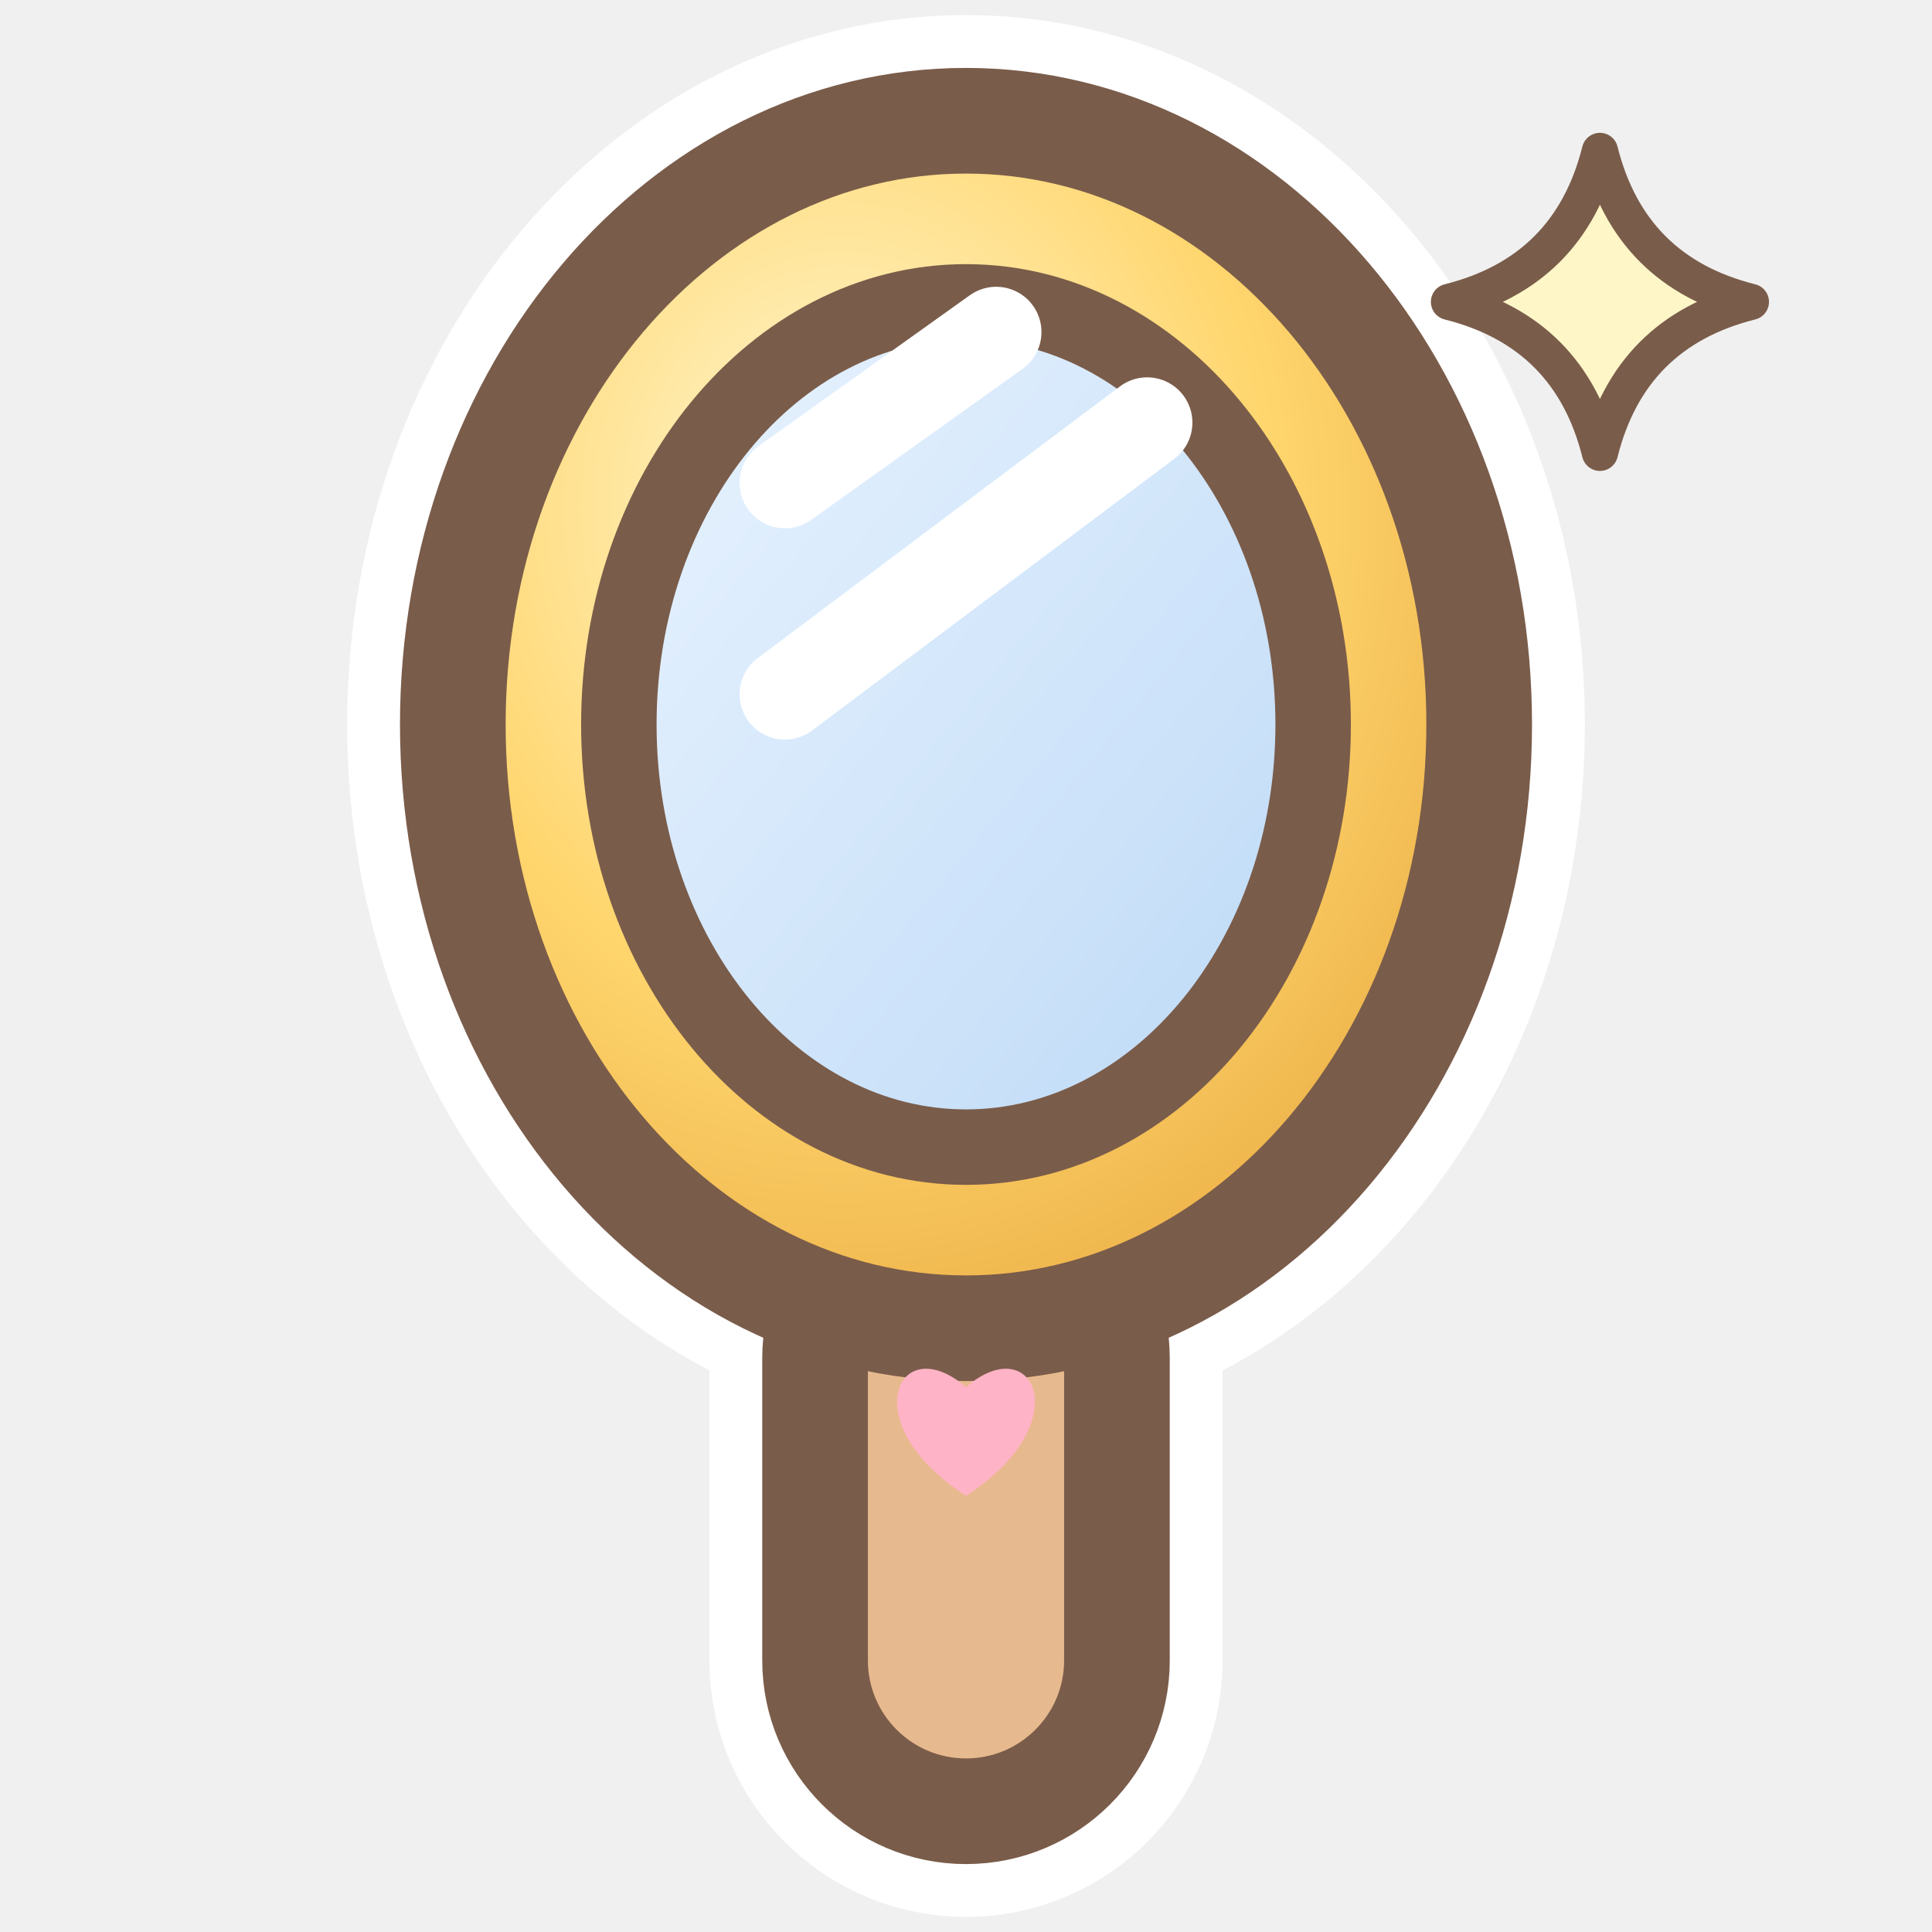
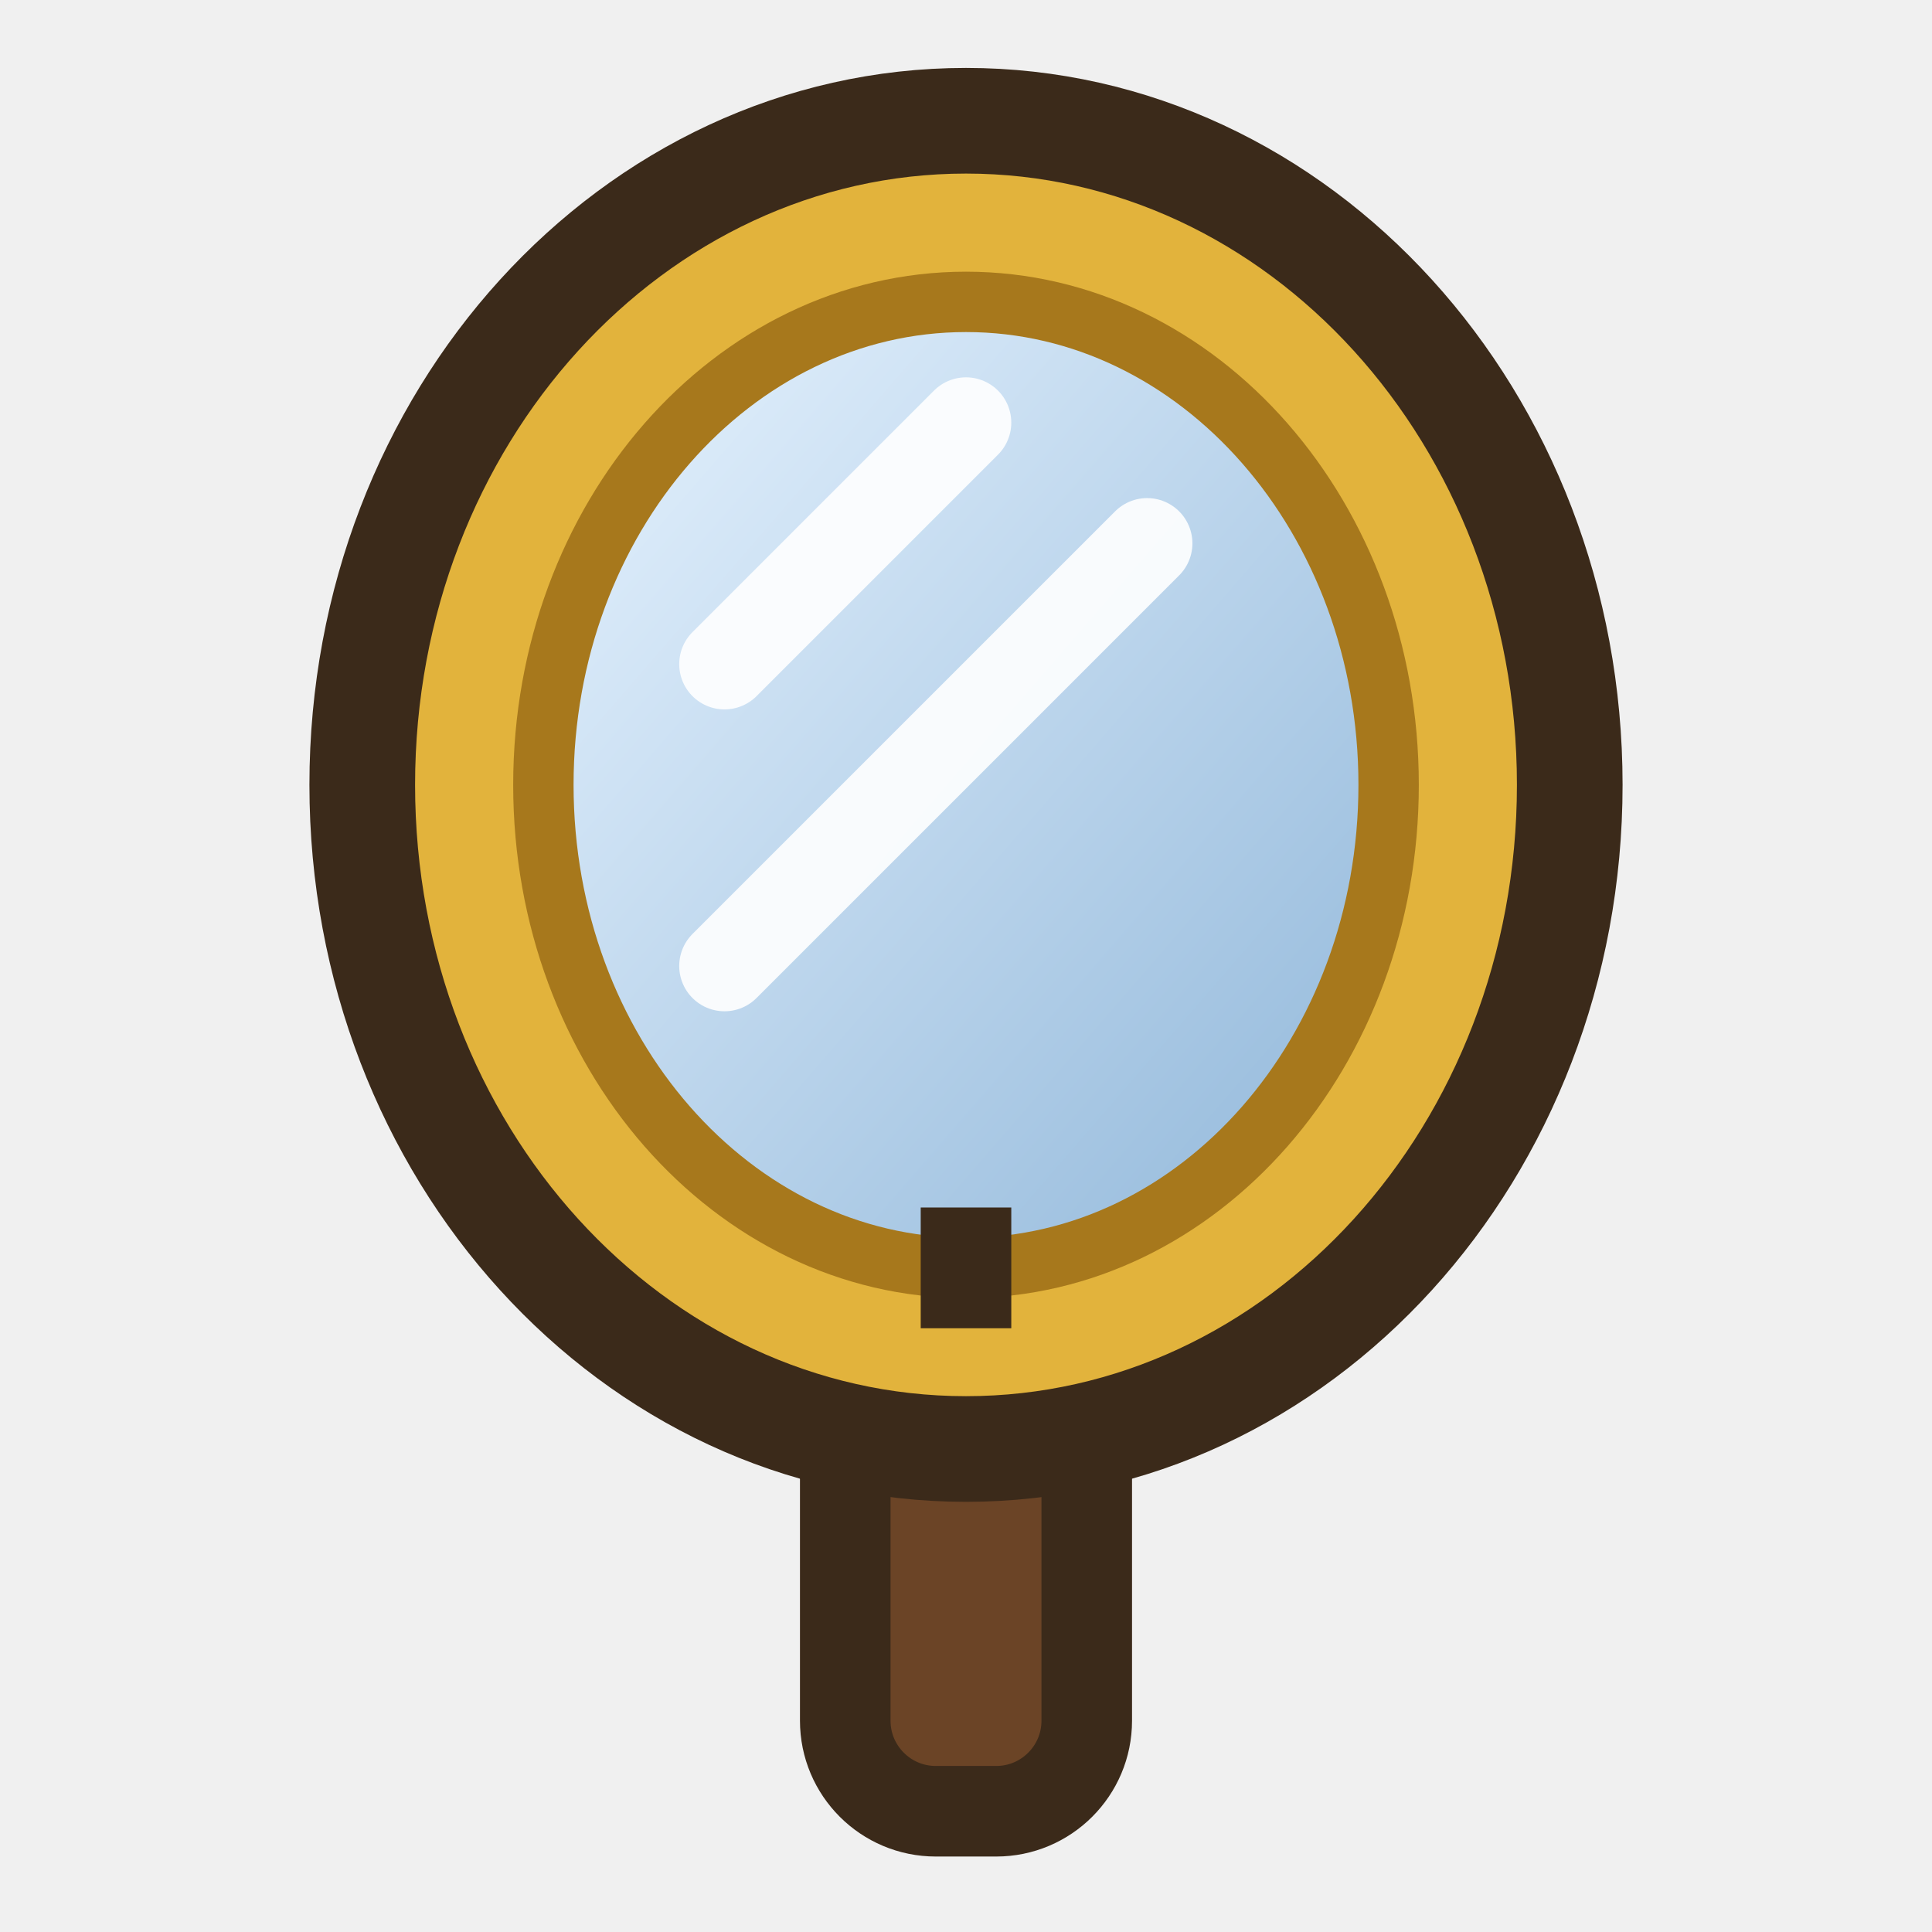
<svg xmlns="http://www.w3.org/2000/svg" width="64" height="64" viewBox="0 0 64 64">
  <defs>
-     <radialGradient id="g" cx="0.38" cy="0.32" r="0.75">
-       <stop offset="0" stop-color="#FFF8D4" />
-       <stop offset="0.55" stop-color="#FFD66E" />
-       <stop offset="1" stop-color="#EBAE45" />
-     </radialGradient>
-     <linearGradient id="gl" x1="0" y1="0" x2="1" y2="1">
-       <stop offset="0" stop-color="#EAF4FF" />
-       <stop offset="1" stop-color="#BCD9F6" />
+     <linearGradient id="m" x1="0" y1="0" x2="1" y2="1">
+       <stop offset="0" stop-color="#E8F4FF" />
+       <stop offset="1" stop-color="#8FB6D9" />
    </linearGradient>
  </defs>
-   <g fill="#FFFFFF" stroke="#FFFFFF" stroke-width="7" stroke-linejoin="round" stroke-linecap="round">
-     <ellipse cx="32" cy="24" rx="17" ry="20" />
-     <rect x="27" y="40" width="10" height="20" rx="5" />
-   </g>
-   <rect x="27" y="40" width="10" height="20" rx="5" fill="#E7B98E" stroke="#7A5C4A" stroke-width="3.5" stroke-linejoin="round" stroke-linecap="round" />
-   <ellipse cx="32" cy="24" rx="17" ry="20" fill="url(#g)" stroke="#7A5C4A" stroke-width="3.5" stroke-linejoin="round" stroke-linecap="round" />
-   <ellipse cx="32" cy="24" rx="11.5" ry="14" fill="url(#gl)" stroke="#7A5C4A" stroke-width="2.5" stroke-linejoin="round" stroke-linecap="round" />
-   <path d="M26 16 L33 11 M26 23 L38 14" stroke="#FFFFFF" stroke-width="3" stroke-linecap="round" />
-   <path d="M32 49.55C28.25 47.15 29.75 44 32 45.95C34.25 44 35.75 47.15 32 49.55Z" fill="#FFB3C6" />
-   <path d="M53 5Q54 9 58 10Q54 11 53 15Q52 11 48 10Q52 9 53 5Z" fill="#FFF6C8" stroke="#7A5C4A" stroke-width="1.2" stroke-linejoin="round" stroke-linecap="round" />
+   <rect x="28" y="44" width="8" height="16" rx="3" fill="#6B4426" stroke="#3B2A1A" stroke-width="3" />
+   <ellipse cx="32" cy="26" rx="20" ry="22" fill="#E2B33C" stroke="#3B2A1A" stroke-width="3.5" />
+   <ellipse cx="32" cy="26" rx="14" ry="16" fill="url(#m)" stroke="#A7781C" stroke-width="2" />
+   <path d="M24 22 L32 14 M24 32 L38 18" stroke="#FFFFFF" stroke-width="3" stroke-linecap="round" opacity="0.9" />
+   <path d="M32 44 V40" stroke="#3B2A1A" stroke-width="3" />
</svg>
